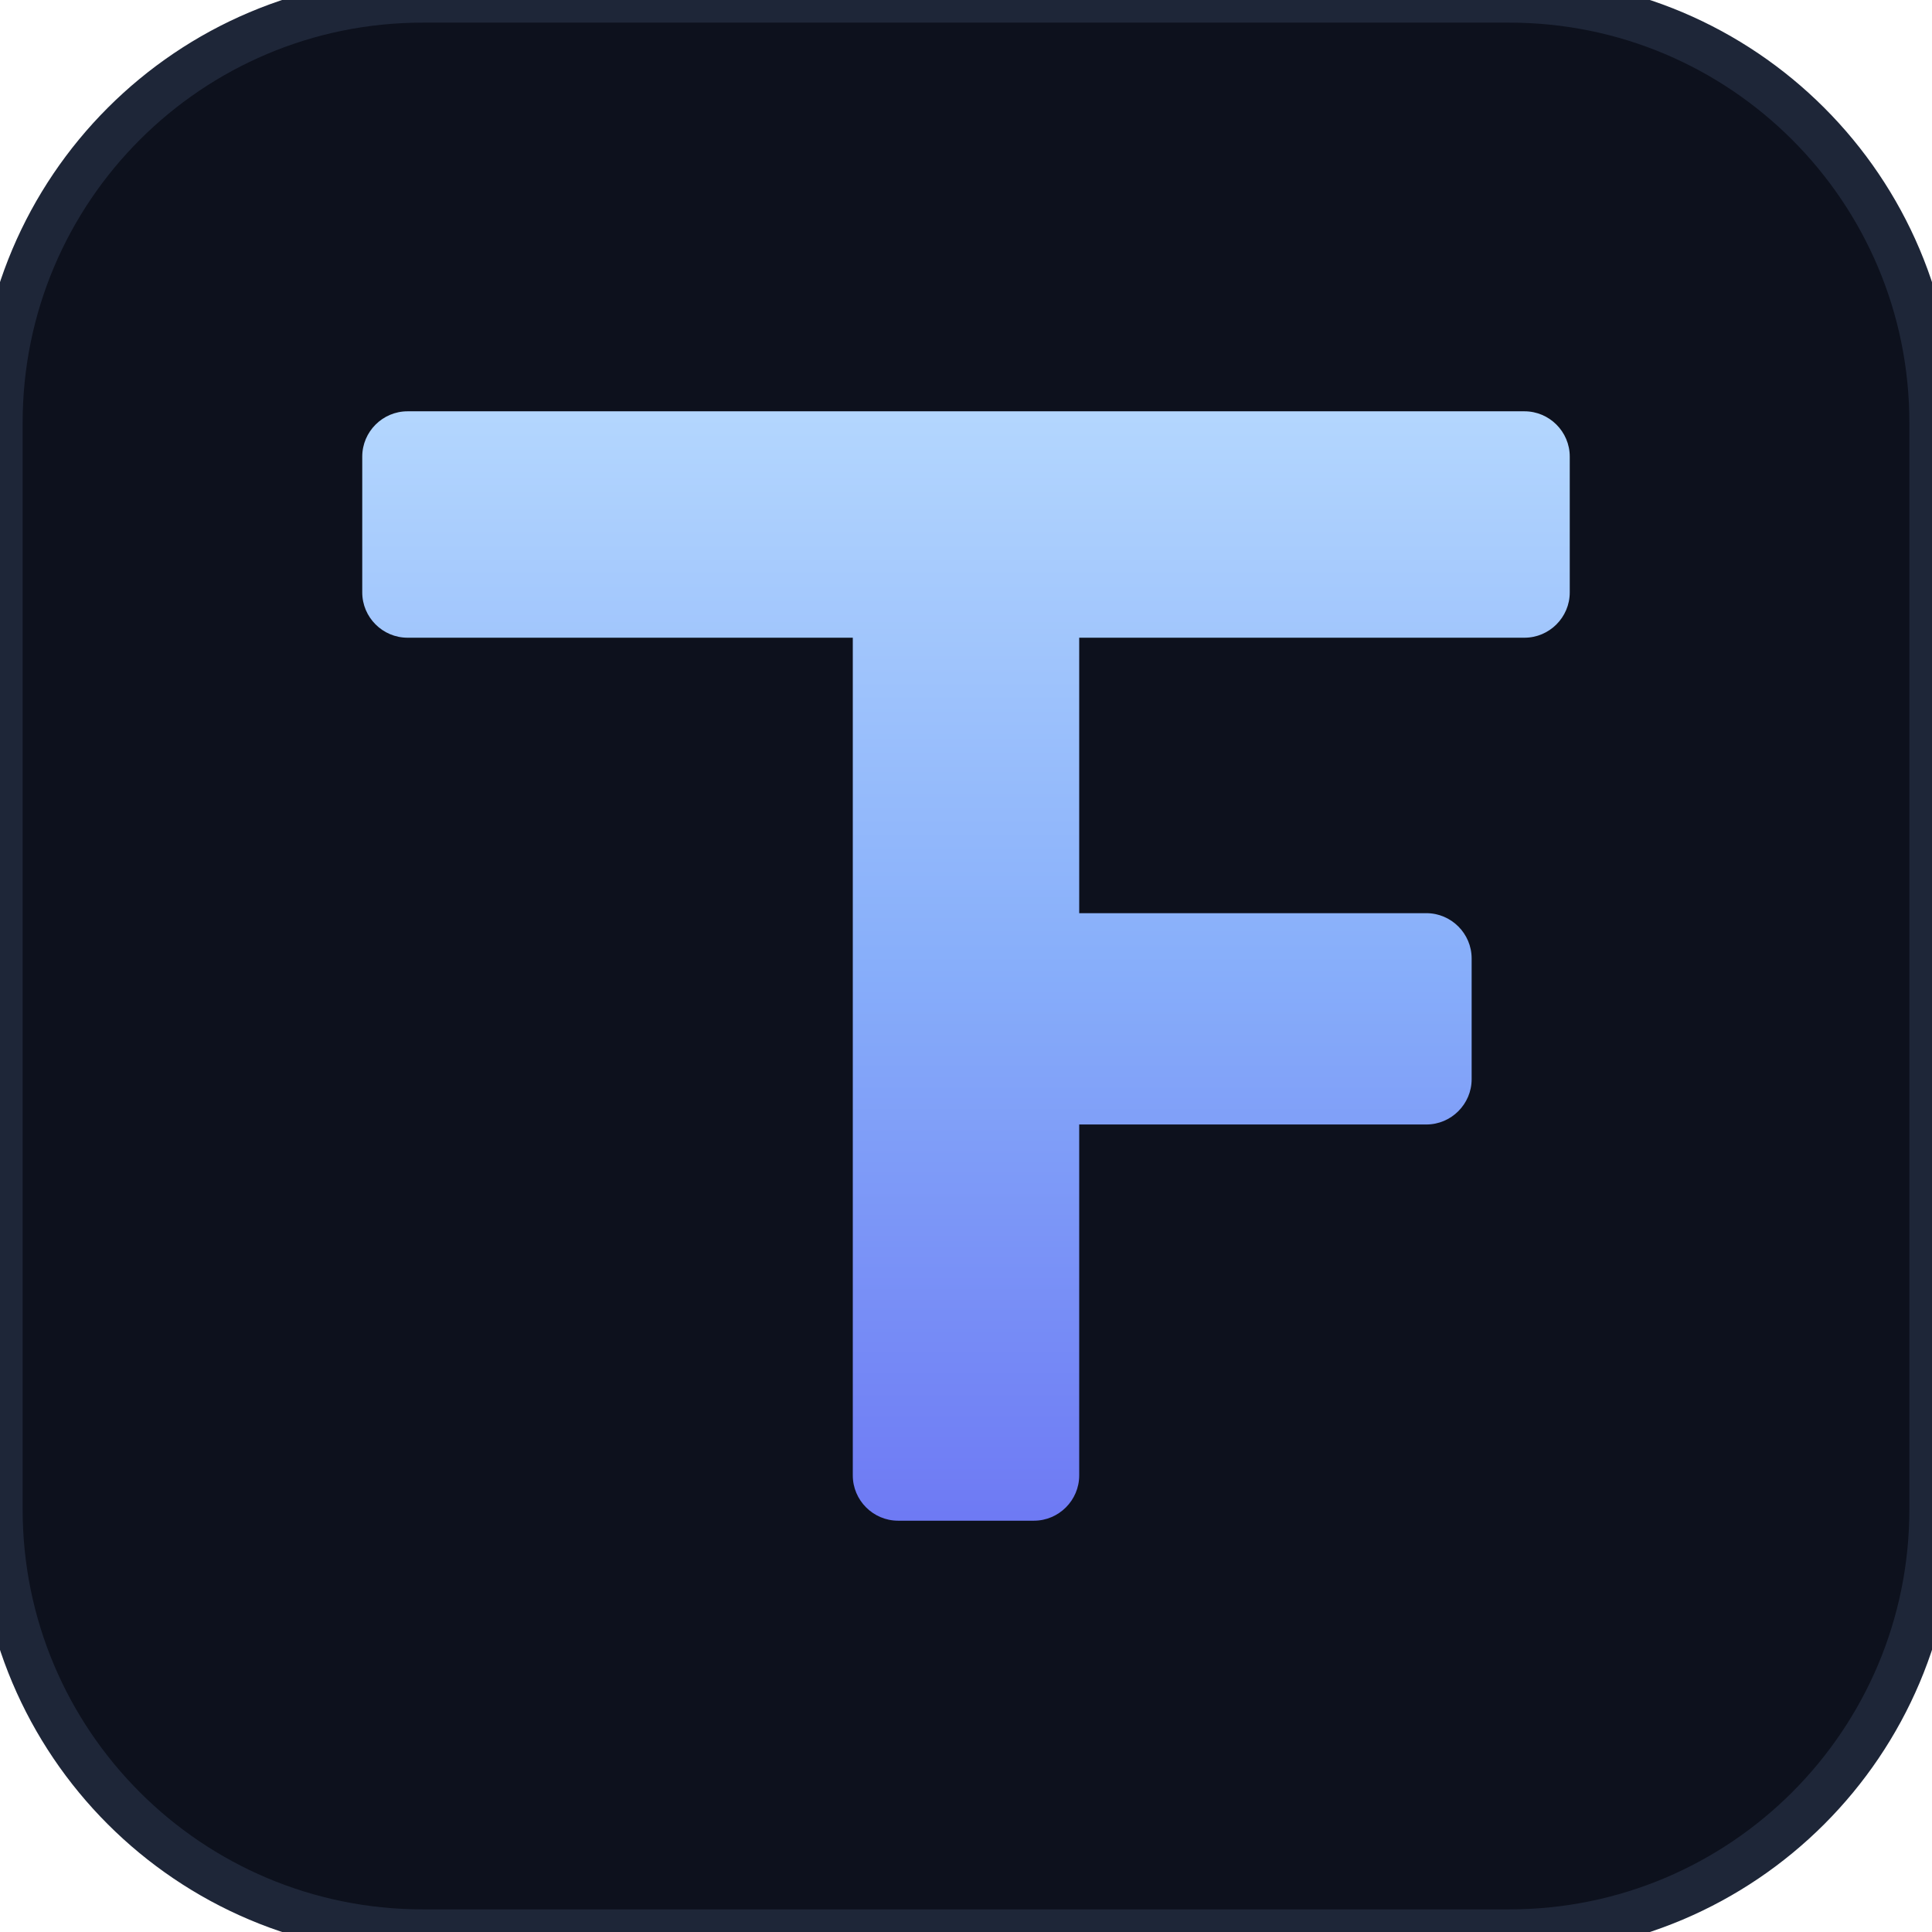
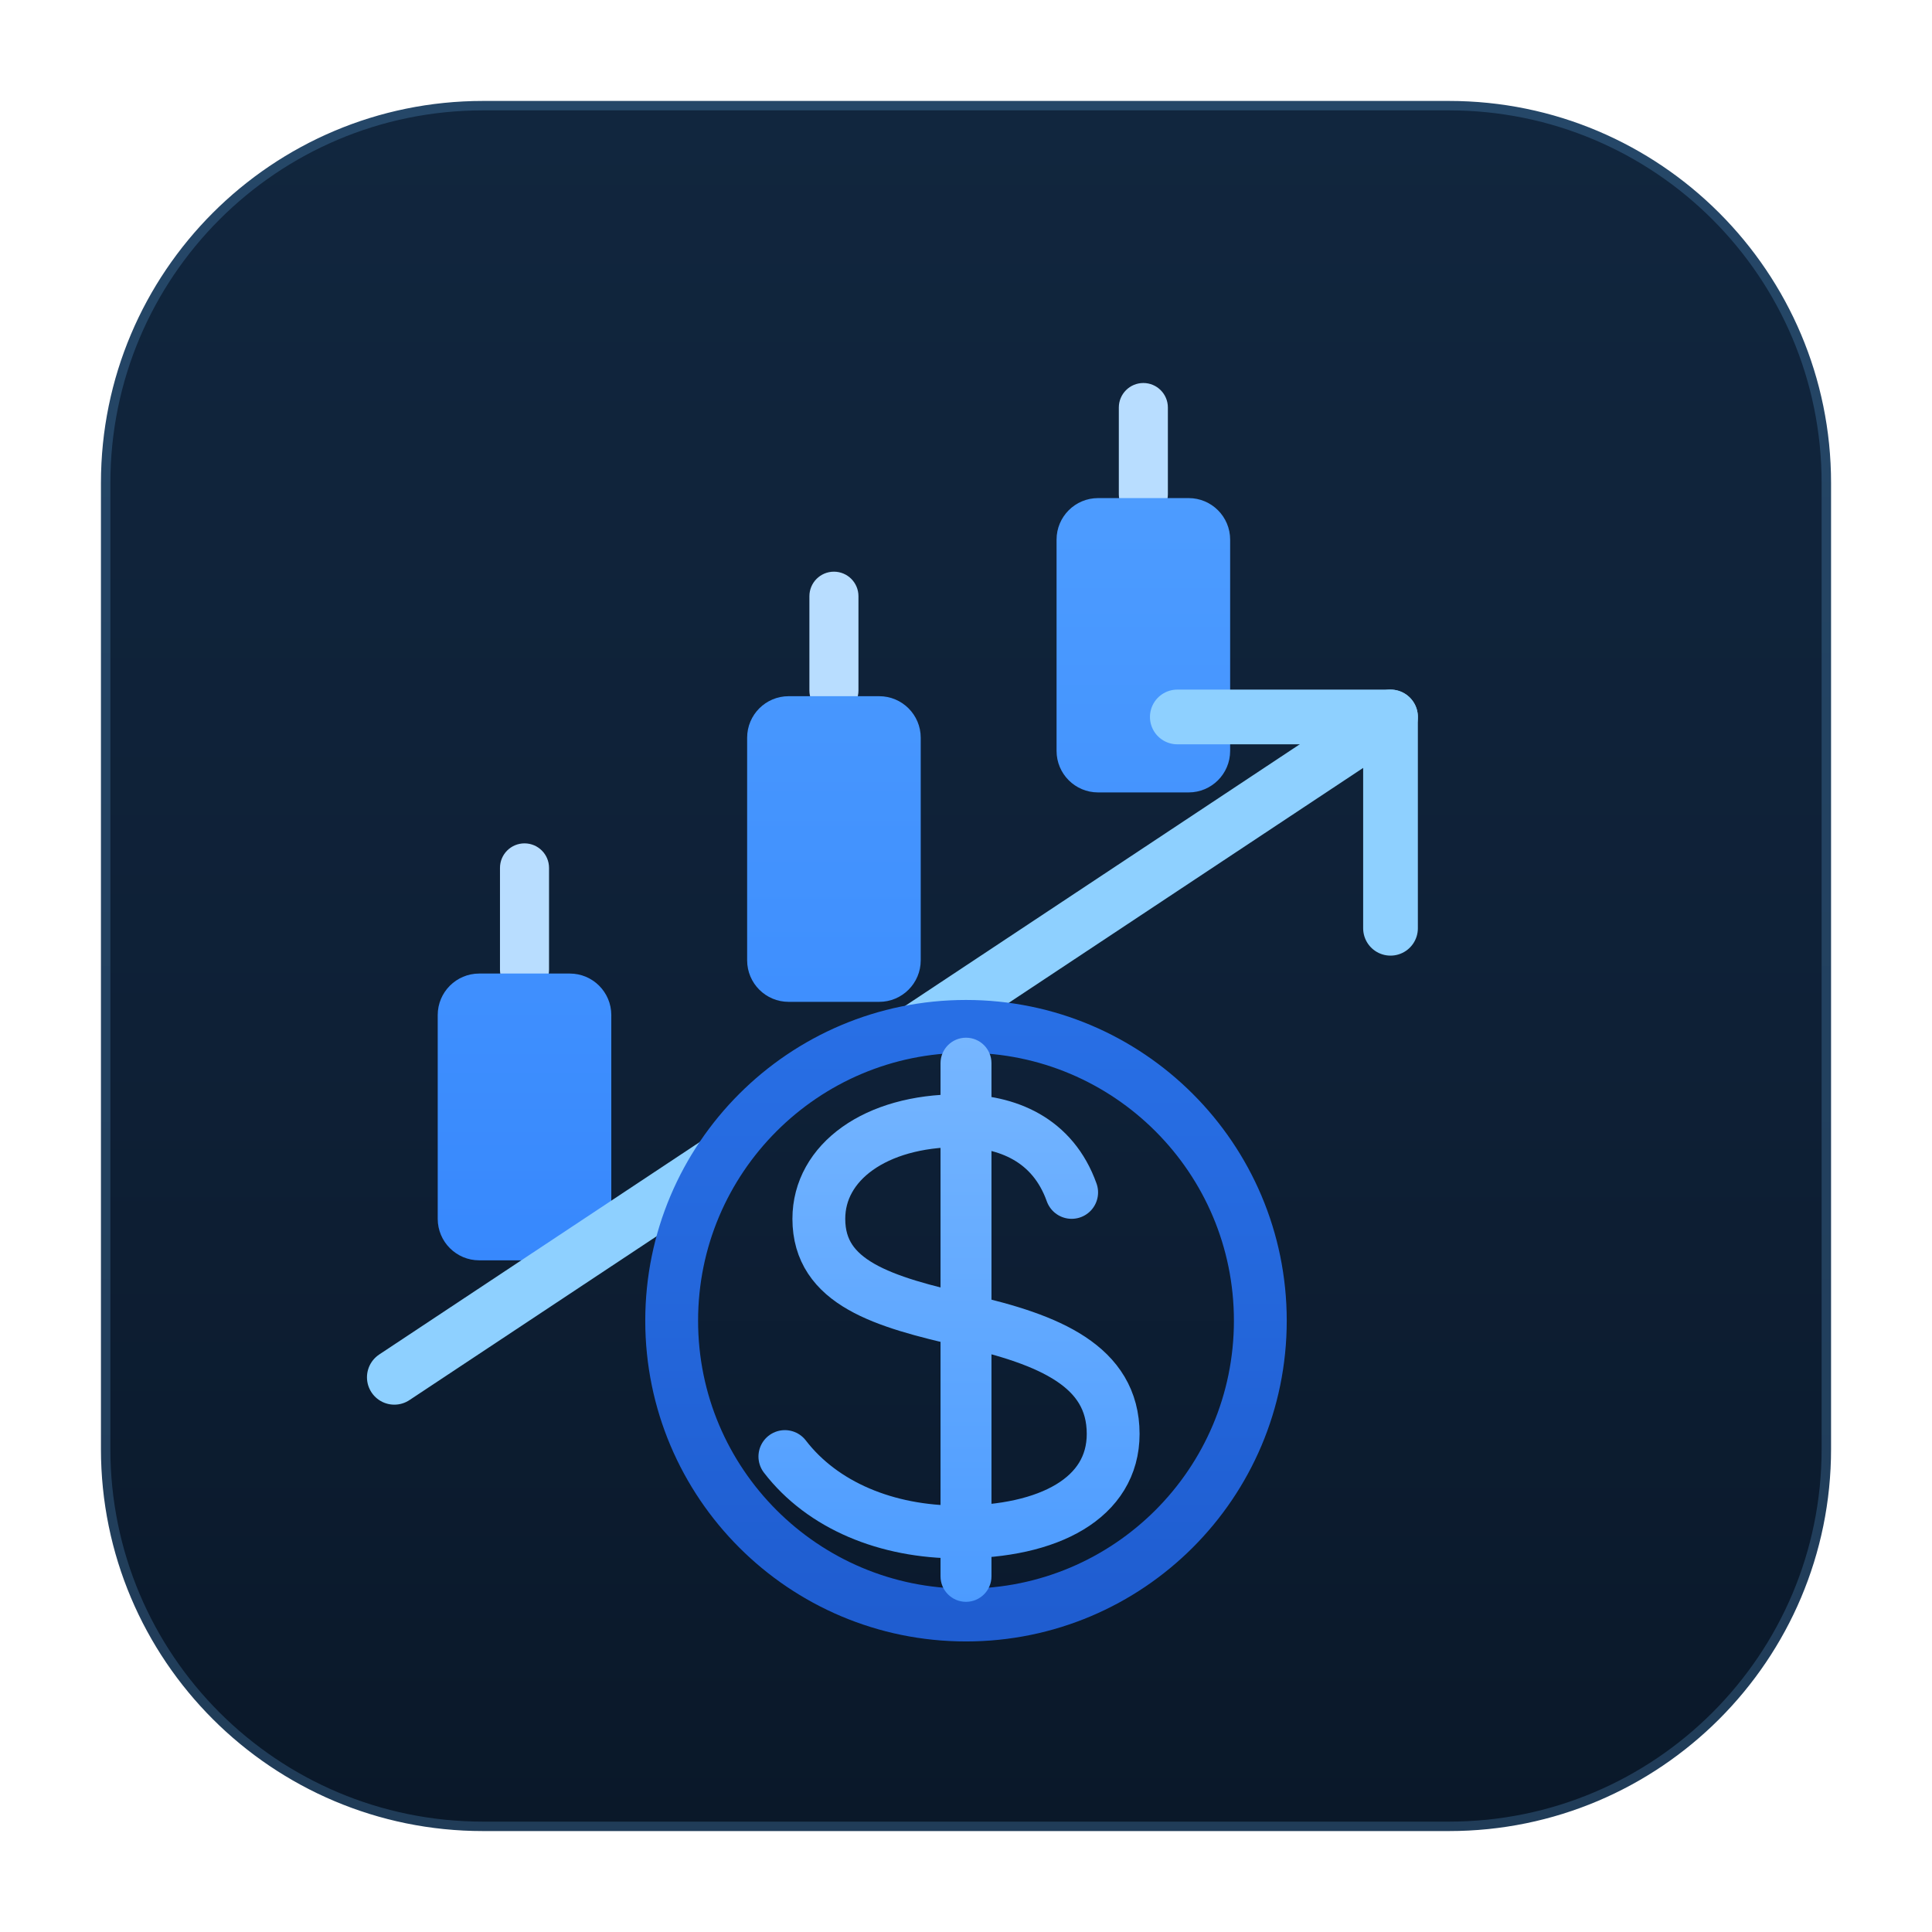
<svg xmlns="http://www.w3.org/2000/svg" viewBox="0 0 512 512" width="512" height="512">
  <defs>
-     <linearGradient id="tfGradApp" x1="0" y1="0" x2="0" y2="1">
-       <stop offset="0%" stop-color="#B3D6FE" />
-       <stop offset="50%" stop-color="#87AEFA" />
-       <stop offset="100%" stop-color="#6E7AF4" />
+     <linearGradient id="tfCardBg" x1="0" y1="28" x2="0" y2="484" gradientUnits="userSpaceOnUse">
+       <stop offset="0%" stop-color="#11263E" />
+       <stop offset="55%" stop-color="#0E2036" />
+       <stop offset="100%" stop-color="#0A1829" />
+     </linearGradient>
+     <linearGradient id="tfCardStroke" x1="0" y1="28" x2="0" y2="484" gradientUnits="userSpaceOnUse">
+       <stop offset="0%" stop-color="#254768" />
+       <stop offset="100%" stop-color="#203C58" />
+     </linearGradient>
+     <linearGradient id="tfCandleBlue" x1="0" y1="130" x2="0" y2="336" gradientUnits="userSpaceOnUse">
+       <stop offset="0%" stop-color="#4D9CFF" />
+       <stop offset="100%" stop-color="#3788FD" />
+     </linearGradient>
+     <linearGradient id="tfCoinFill" x1="0" y1="272" x2="0" y2="428" gradientUnits="userSpaceOnUse">
+       <stop offset="0%" stop-color="#0E2138" />
+       <stop offset="100%" stop-color="#0B1A2D" />
+     </linearGradient>
+     <linearGradient id="tfCoinRing" x1="0" y1="270" x2="0" y2="430" gradientUnits="userSpaceOnUse">
+       <stop offset="0%" stop-color="#286FE5" />
+       <stop offset="100%" stop-color="#1F5DD0" />
+     </linearGradient>
+     <linearGradient id="tfDollarGrad" x1="0" y1="275" x2="0" y2="425" gradientUnits="userSpaceOnUse">
+       <stop offset="0%" stop-color="#76B6FF" />
+       <stop offset="100%" stop-color="#4C9BFF" />
    </linearGradient>
  </defs>
-   <rect width="512" height="512" rx="112" fill="#0D111D" stroke="#1E2638" stroke-width="12" />
-   <path d="M 108 109 C 101.4 109 96 114.4 96 121 L 96 157 C 96 163.6 101.4 169 108 169 L 226 169 L 226 391 C 226 397.6 231.4 403 238 403 L 274 403 C 280.6 403 286 397.6 286 391 L 286 298 L 378 298 C 384.6 298 390 292.6 390 286 L 390 254 C 390 247.4 384.6 242 378 242 L 286 242 L 286 169 L 404 169 C 410.6 169 416 163.6 416 157 L 416 121 C 416 114.4 410.6 109 404 109 Z" fill="url(#tfGradApp)" />
+   <rect x="28" y="28" width="456" height="456" rx="100" fill="url(#tfCardBg)" stroke="url(#tfCardStroke)" stroke-width="2.5" />
+   <rect x="132.5" y="223.5" width="13" height="40" rx="6.5" fill="#B8DDFF" />
+   <rect x="116" y="258" width="46" height="76" rx="11" fill="url(#tfCandleBlue)" />
+   <rect x="214.5" y="151.5" width="13" height="38" rx="6.5" fill="#B8DDFF" />
+   <rect x="198" y="184.5" width="46" height="81" rx="11" fill="url(#tfCandleBlue)" />
+   <rect x="296.5" y="101.5" width="13" height="36" rx="6.5" fill="#B8DDFF" />
+   <rect x="280" y="132" width="46" height="78" rx="11" fill="url(#tfCandleBlue)" />
+   <g fill="none" stroke="#8ED0FF" stroke-width="14.5" stroke-linecap="round" stroke-linejoin="round">
+     <line x1="104.5" y1="365" x2="368.5" y2="190" />
+     <polyline points="312,190 368.5,190 368.5,246" />
+   </g>
+   <circle cx="256" cy="350" r="78" fill="url(#tfCoinFill)" stroke="url(#tfCoinRing)" stroke-width="14" />
+   <rect x="249.25" y="275" width="13.5" height="149.5" rx="6.75" fill="url(#tfDollarGrad)" />
+   <path d="M 284 316 C 279 302 267 297 254 297 C 232 297 217 308 217 323 C 217 340 234 345 256 350 C 278 355 295 362 295 380 C 295 397 278 406 254 406 C 235 406 218 399 208 386" fill="none" stroke="url(#tfDollarGrad)" stroke-width="14" stroke-linecap="round" stroke-linejoin="round" />
</svg>
